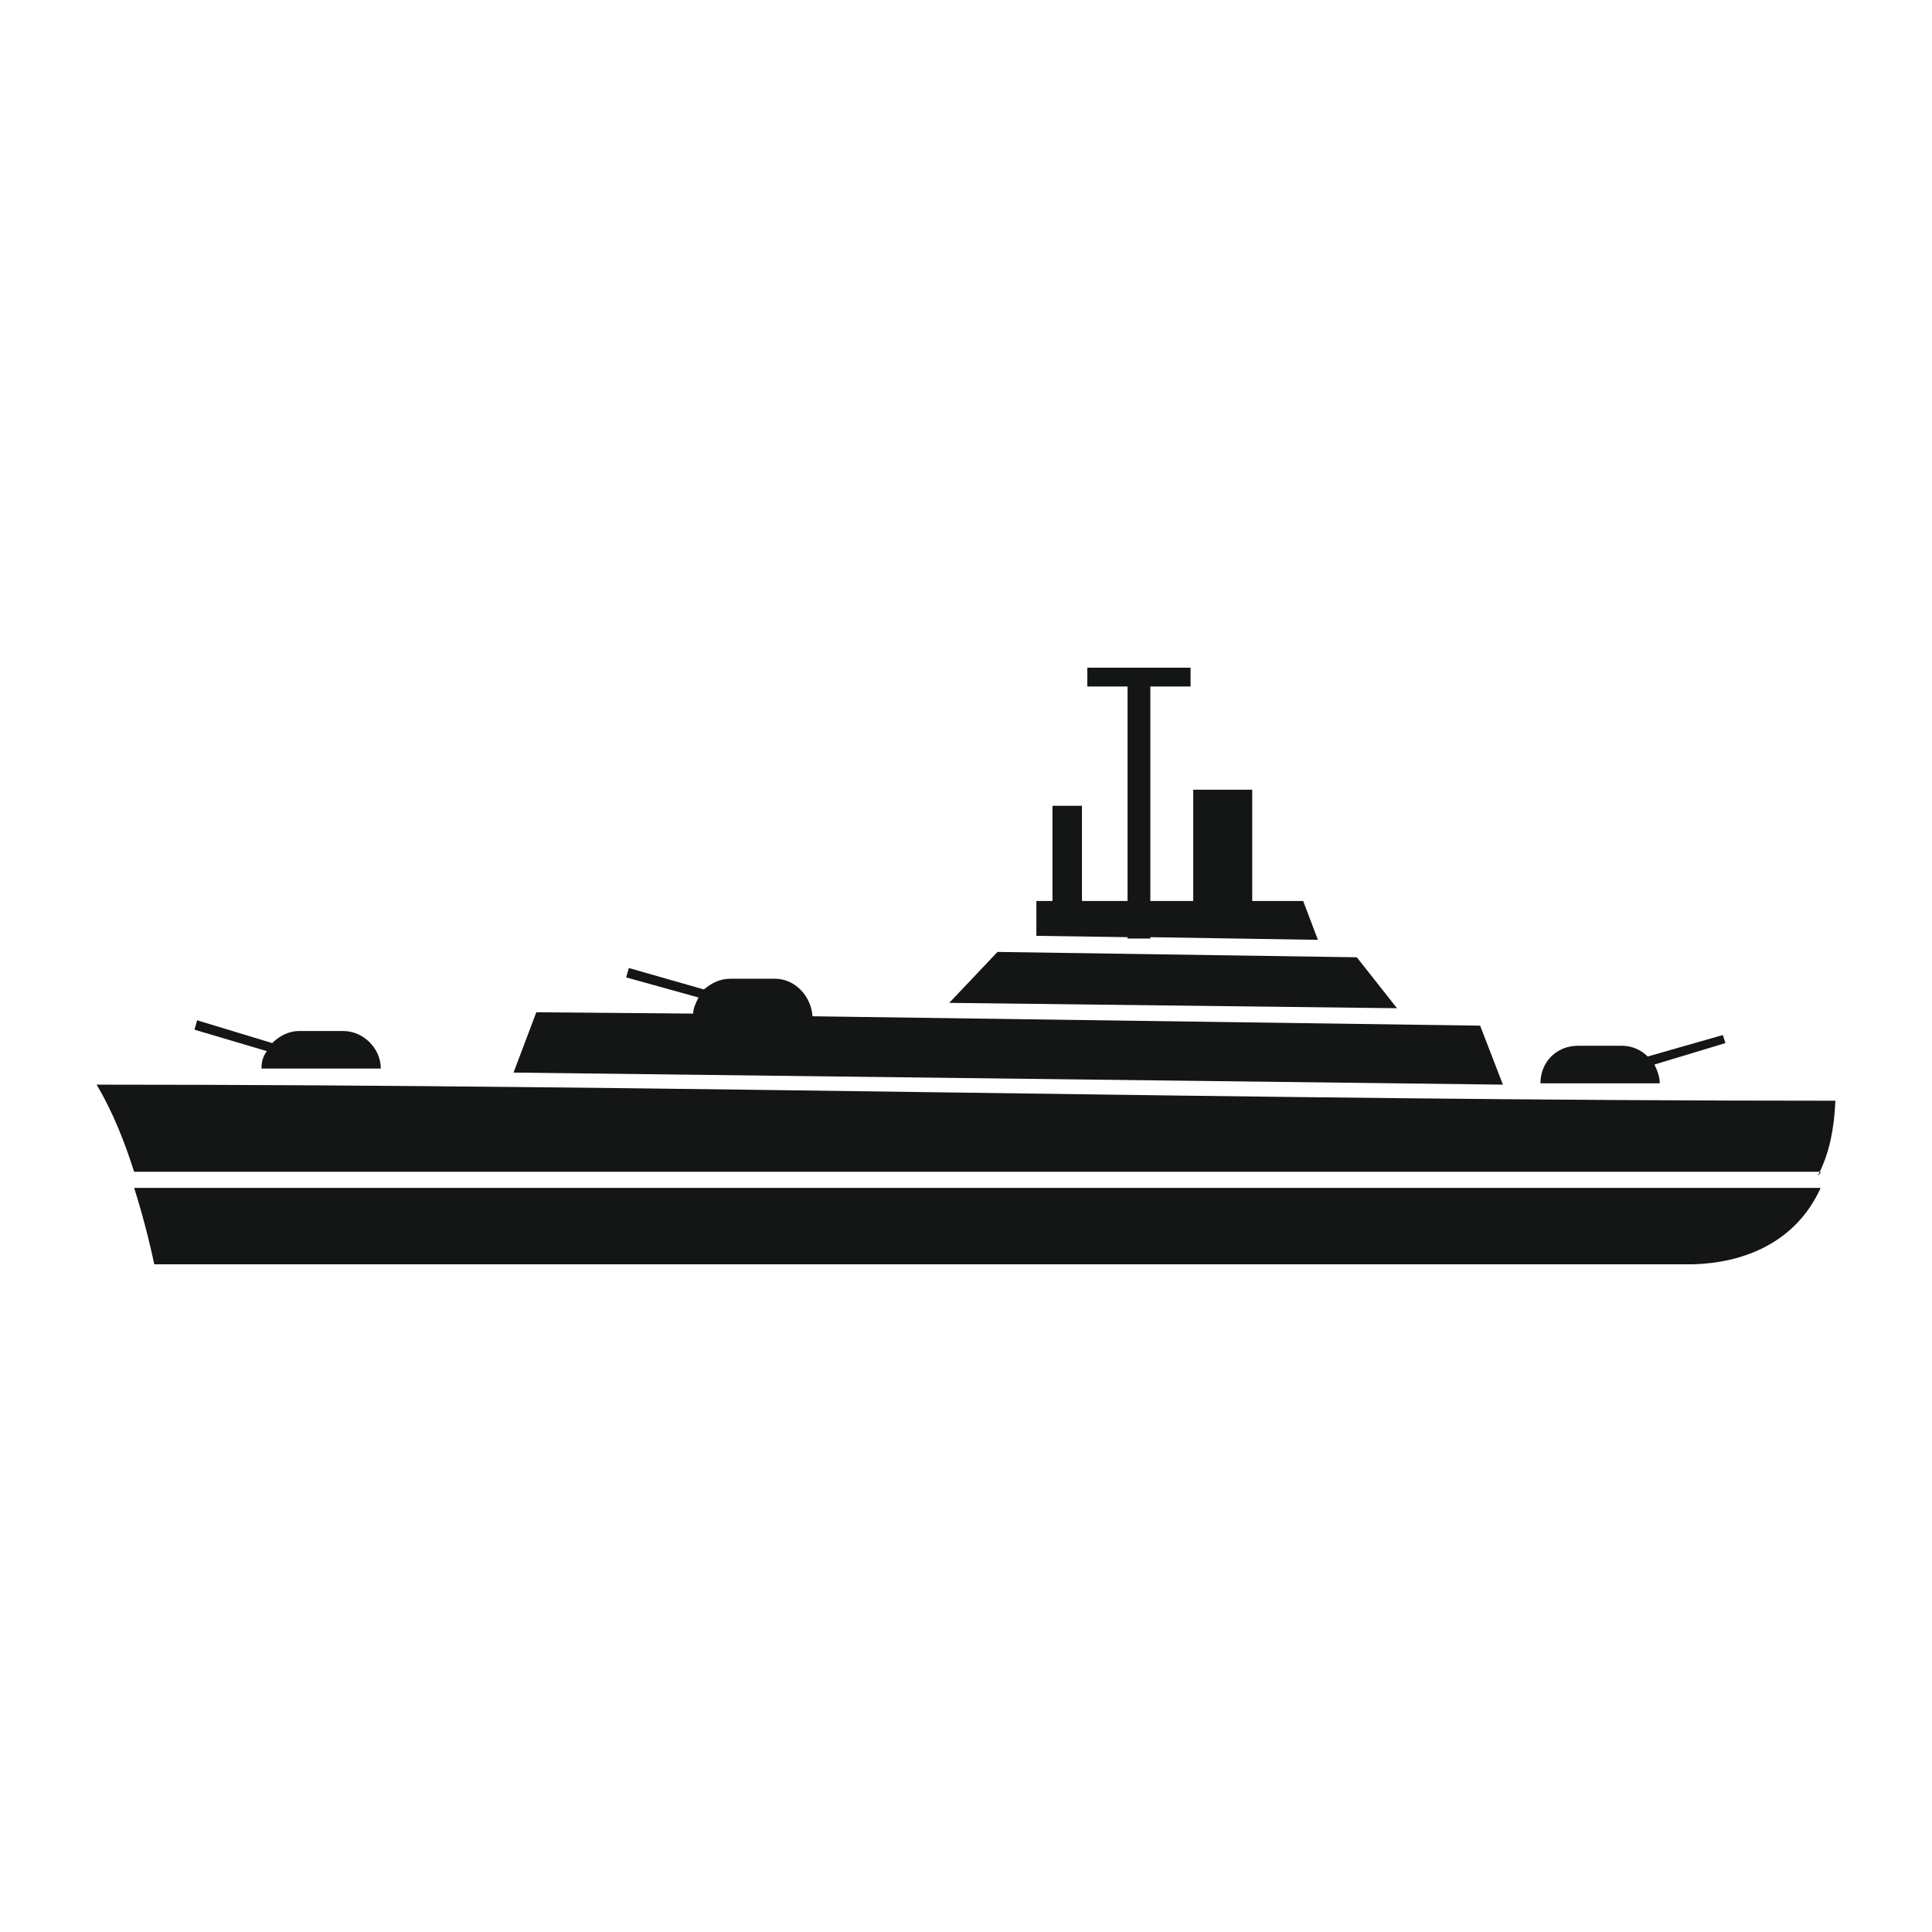
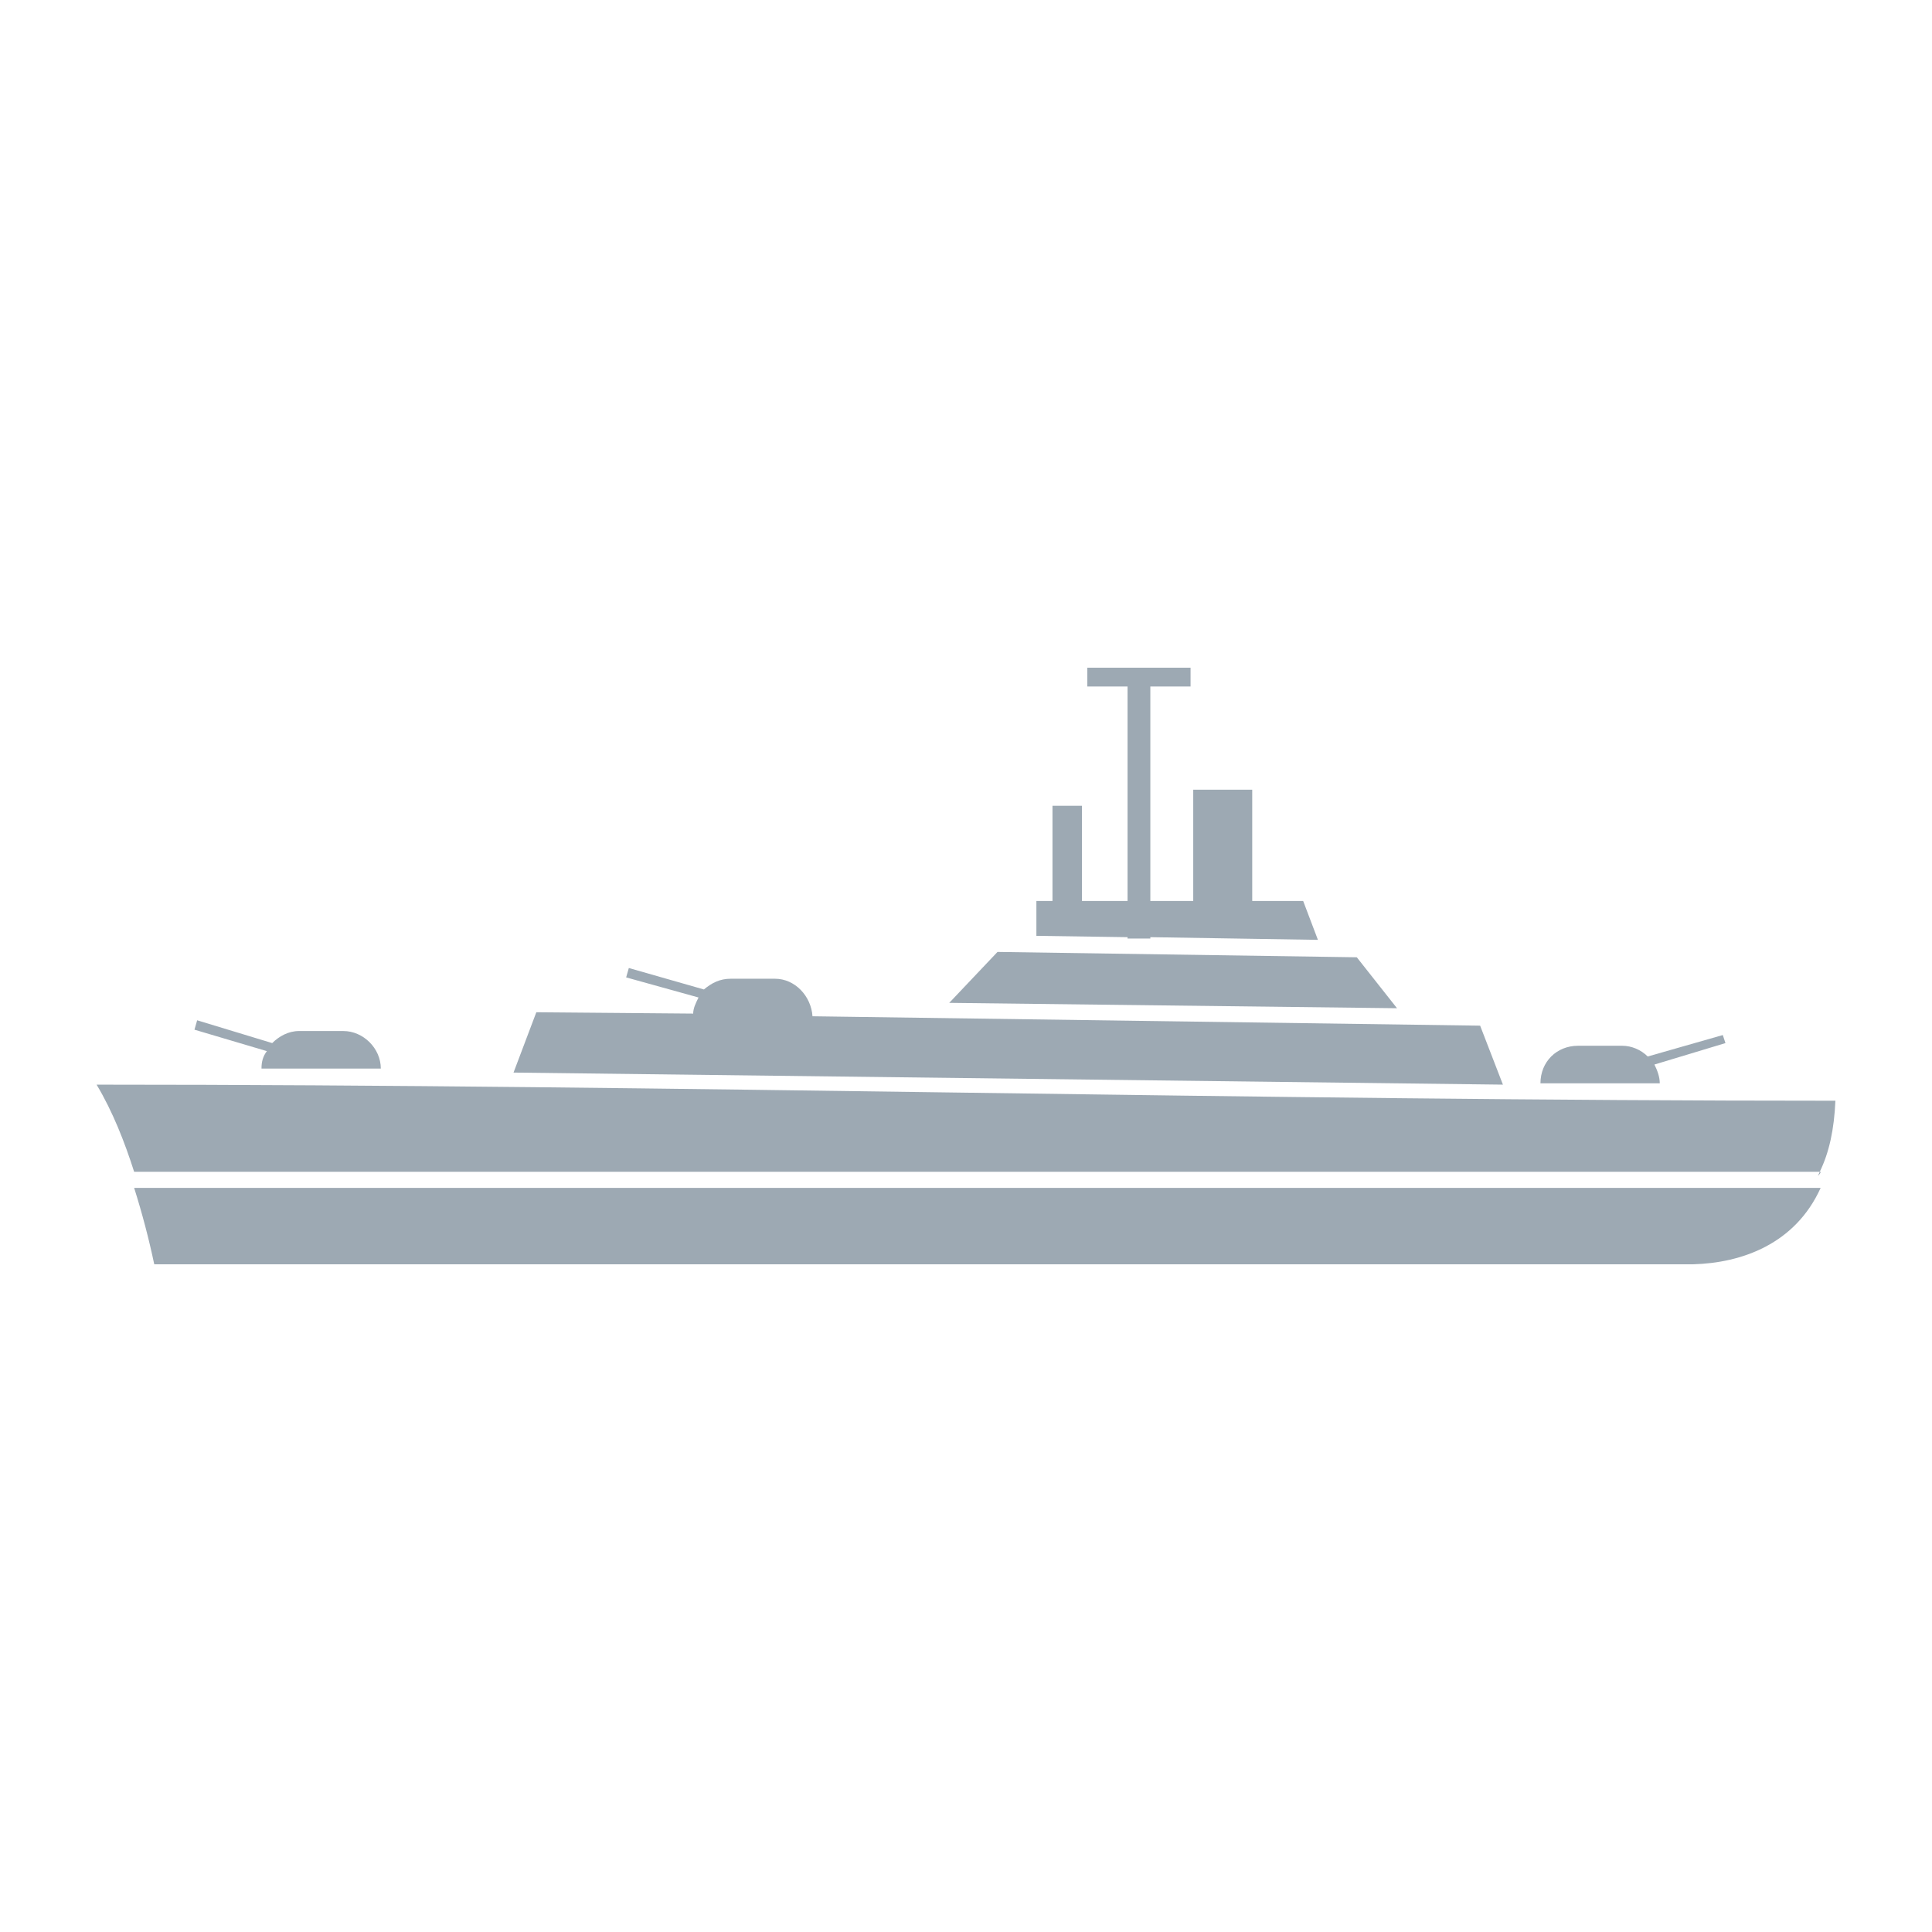
- <svg xmlns="http://www.w3.org/2000/svg" id="Layer_1" enable-background="new 0 0 512 512" height="512" viewBox="0 0 512 512" width="512">
-   <g fill="#141515">
-     <path d="m359.565 253.691-95.216-1.421-12.79 13.5 118.664 1.421z" />
-     <path d="m392.251 271.81-176.93-2.487c-.356-5.33-4.619-9.948-9.948-9.948h-11.725c-2.842 0-4.974 1.066-7.106 2.842l-19.896-5.685-.71 2.487 19.185 5.329c-.71 1.421-1.421 2.842-1.421 4.264l-41.568-.356-6.04 15.987 262.198 3.198z" />
-     <path d="m438.437 282.113 18.83-5.685-.711-2.131-19.896 5.685c-1.776-1.777-4.263-2.843-6.75-2.843h-11.725c-5.685 0-9.948 4.264-9.948 9.948h31.62c.001-1.776-.709-3.553-1.42-4.974z" />
-     <path d="m298.812 248.717h6.04v-.355l44.41.71-3.909-10.303h-13.5v-29.488h-15.633v29.488h-11.368v-56.845h10.658v-4.974h-27.356v4.974h10.658v56.845h-12.08v-25.225h-7.816v25.225h-4.263v9.237l24.159.356z" />
-     <path d="m25.6 287.443c4.264 7.105 7.461 15.277 9.948 23.093h446.707c2.495-5.121 3.812-11.176 4.144-18.83-153.48 0-306.962-4.263-460.799-4.263z" />
-     <path d="m69.3 283.179h31.62c0-5.33-4.619-9.948-9.948-9.948h-11.724c-2.842 0-5.33 1.421-7.106 3.198l-19.896-6.04-.711 2.487 19.186 5.685c-1.066 1.421-1.421 2.842-1.421 4.618z" />
-     <path d="m481.782 311.602c.355-.356.71-.71.71-1.066h-.236c-.169.346-.294.728-.474 1.066z" />
-     <path d="m40.878 335.05h407.863c12.791-.355 27.001-5.329 33.751-20.251h-446.944c2.132 6.75 3.908 13.501 5.33 20.251z" />
+ <svg xmlns="http://www.w3.org/2000/svg" id="Layer_1" enable-background="new 0 0 512 512" height="300" viewBox="0 0 512 512" width="300" version="1.1">
+   <g transform="matrix(1,0,0,1,0,0)">
+     <g fill="#141515">
+       <path d="m359.565 253.691-95.216-1.421-12.79 13.5 118.664 1.421z" fill="#9da9b3ff" data-original-color="#141515ff" stroke="none" />
+       <path d="m392.251 271.81-176.93-2.487c-.356-5.33-4.619-9.948-9.948-9.948h-11.725c-2.842 0-4.974 1.066-7.106 2.842l-19.896-5.685-.71 2.487 19.185 5.329c-.71 1.421-1.421 2.842-1.421 4.264l-41.568-.356-6.04 15.987 262.198 3.198z" fill="#9da9b3ff" data-original-color="#141515ff" stroke="none" />
+       <path d="m438.437 282.113 18.83-5.685-.711-2.131-19.896 5.685c-1.776-1.777-4.263-2.843-6.75-2.843h-11.725c-5.685 0-9.948 4.264-9.948 9.948h31.62c.001-1.776-.709-3.553-1.42-4.974z" fill="#9da9b3ff" data-original-color="#141515ff" stroke="none" />
+       <path d="m298.812 248.717h6.04v-.355l44.41.71-3.909-10.303h-13.5v-29.488h-15.633v29.488h-11.368v-56.845h10.658v-4.974h-27.356v4.974h10.658v56.845h-12.08v-25.225h-7.816v25.225h-4.263v9.237l24.159.356z" fill="#9da9b3ff" data-original-color="#141515ff" stroke="none" />
+       <path d="m25.6 287.443c4.264 7.105 7.461 15.277 9.948 23.093h446.707c2.495-5.121 3.812-11.176 4.144-18.83-153.48 0-306.962-4.263-460.799-4.263z" fill="#9da9b3ff" data-original-color="#141515ff" stroke="none" />
+       <path d="m69.3 283.179h31.62c0-5.33-4.619-9.948-9.948-9.948h-11.724c-2.842 0-5.33 1.421-7.106 3.198l-19.896-6.04-.711 2.487 19.186 5.685c-1.066 1.421-1.421 2.842-1.421 4.618z" fill="#9da9b3ff" data-original-color="#141515ff" stroke="none" />
+       <path d="m481.782 311.602c.355-.356.71-.71.71-1.066h-.236c-.169.346-.294.728-.474 1.066z" fill="#9da9b3ff" data-original-color="#141515ff" stroke="none" />
+       <path d="m40.878 335.05h407.863c12.791-.355 27.001-5.329 33.751-20.251h-446.944c2.132 6.75 3.908 13.501 5.33 20.251z" fill="#9da9b3ff" data-original-color="#141515ff" stroke="none" />
+     </g>
  </g>
</svg>
